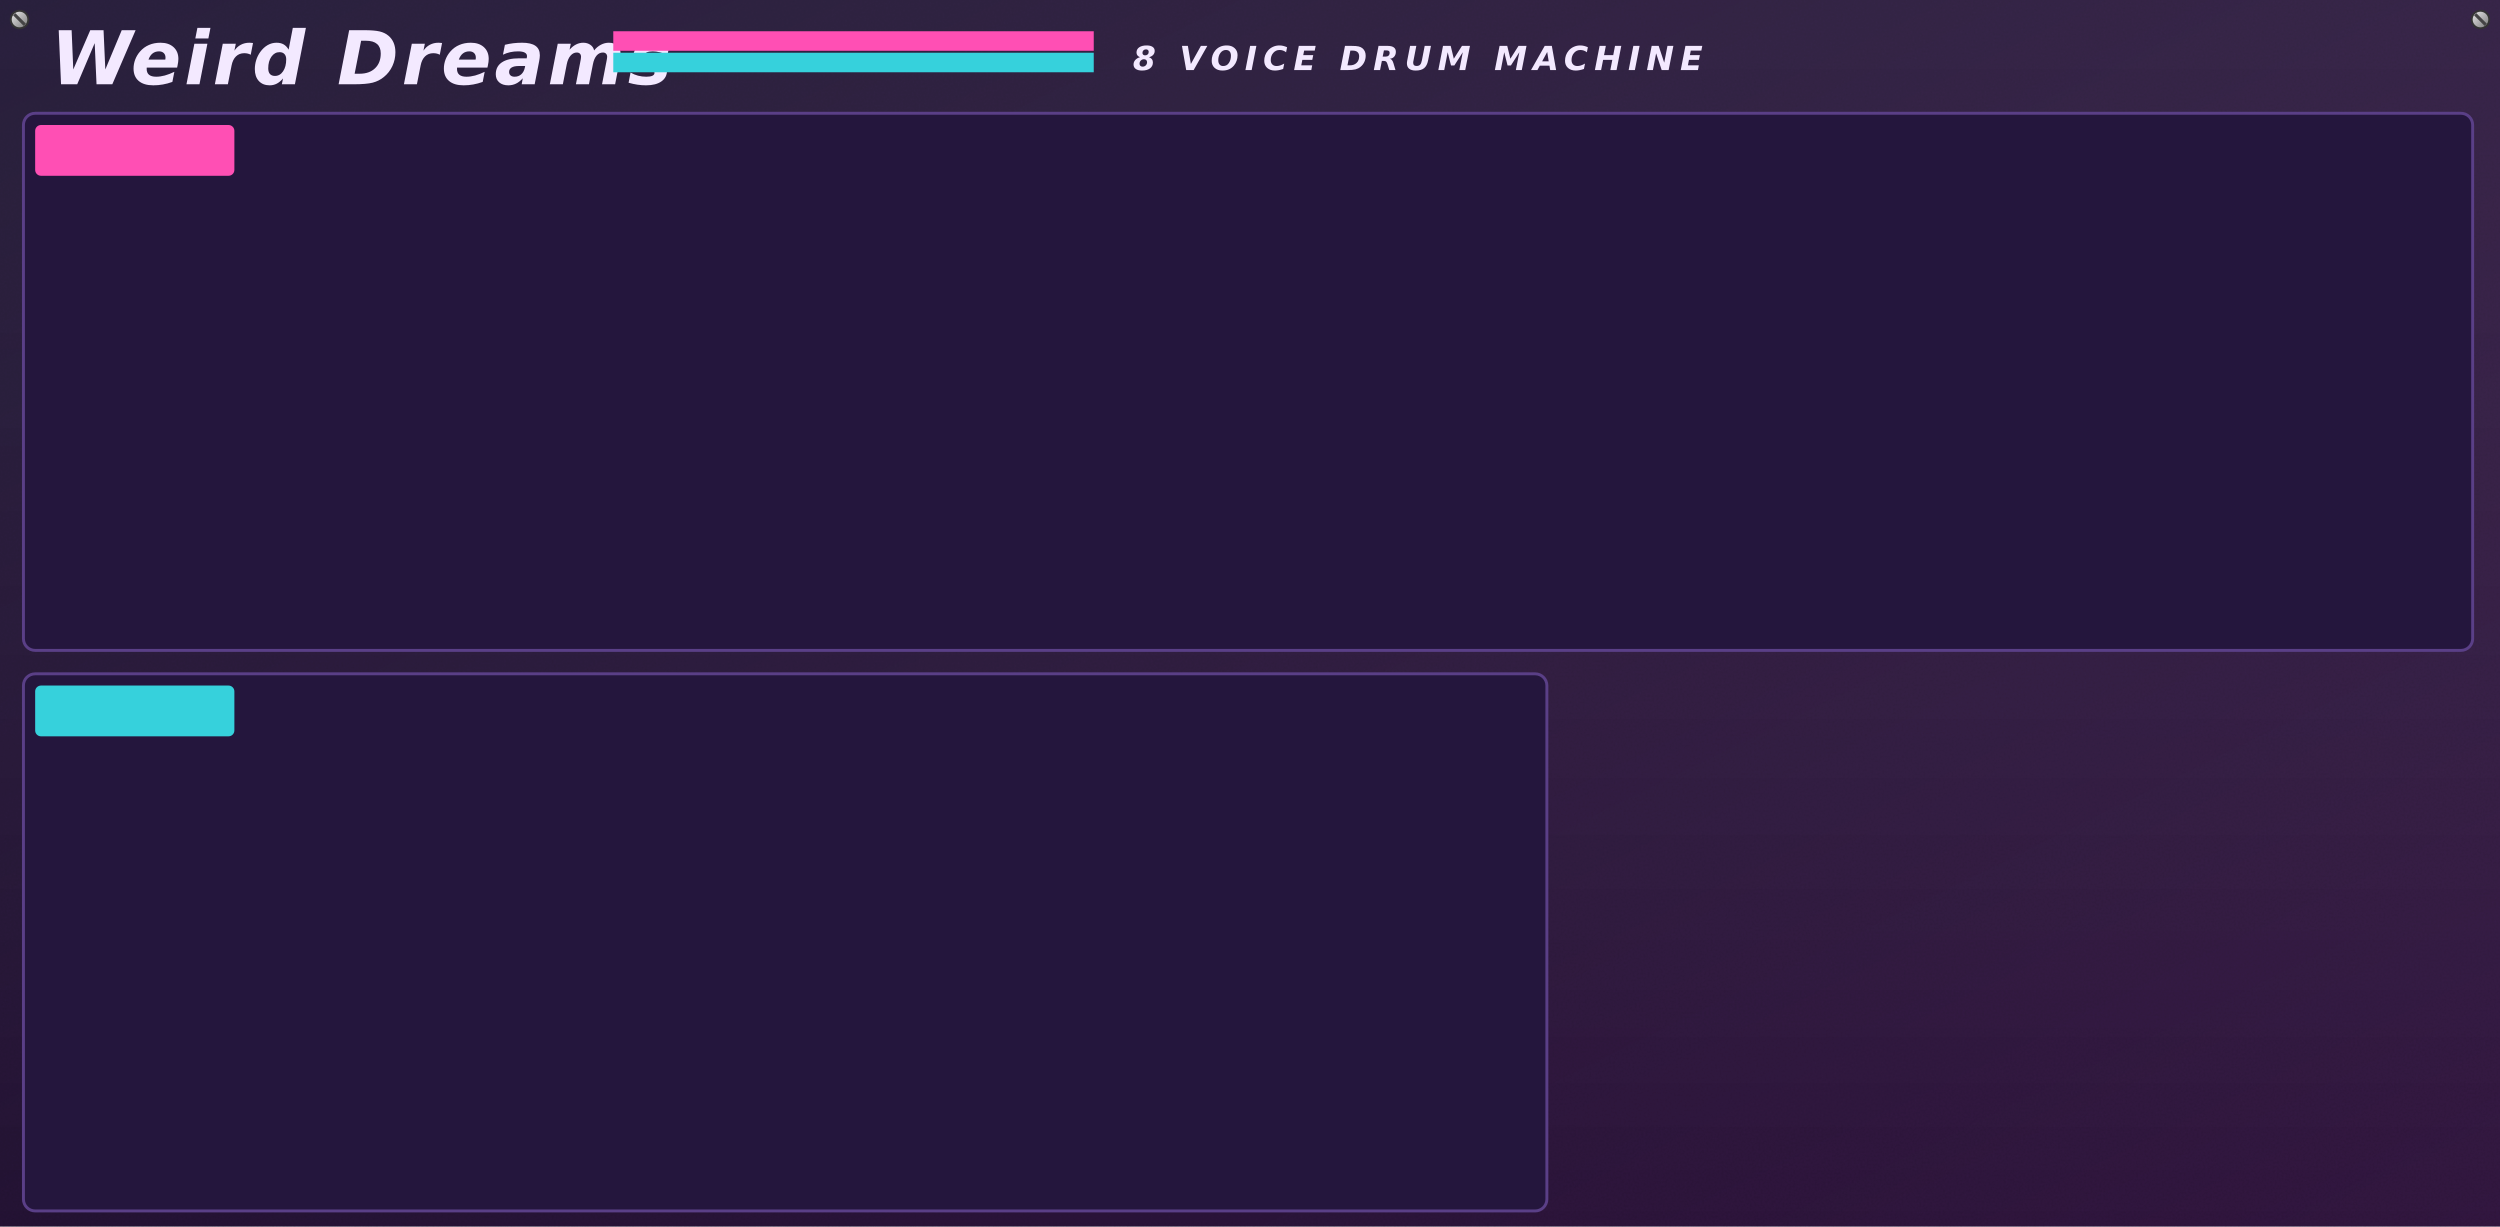
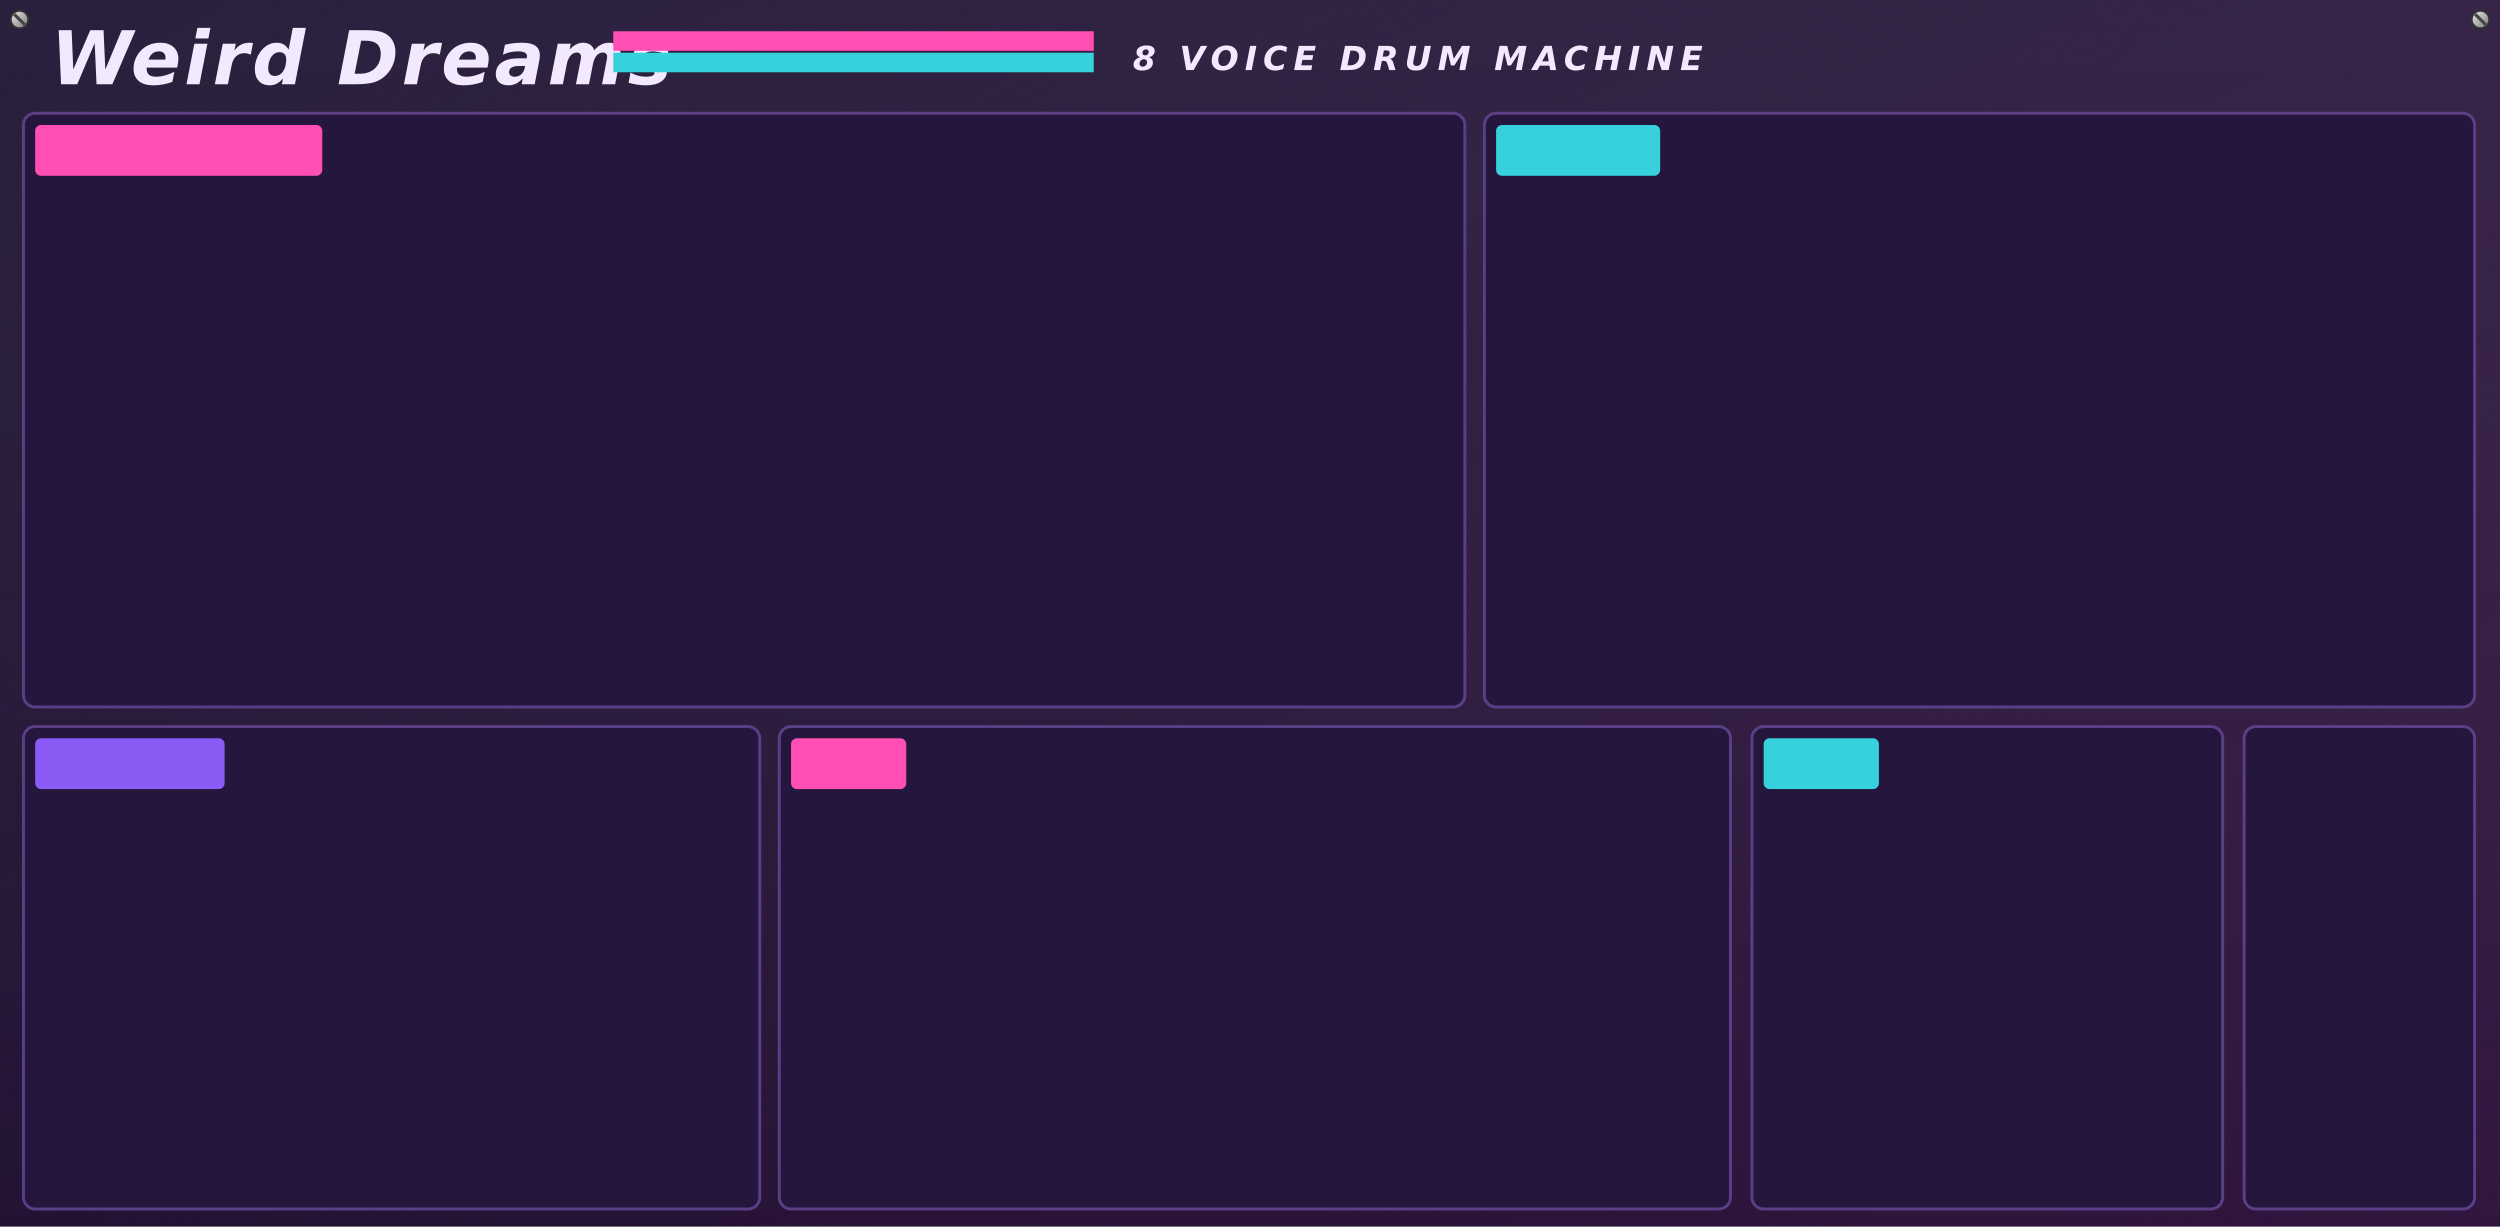
<svg xmlns="http://www.w3.org/2000/svg" width="1280" height="628" viewBox="0 0 1280 628">
  <defs>
    <filter id="brush" x="0" y="0" width="100%" height="100%">
      <feTurbulence type="fractalNoise" baseFrequency="0.002 0.9" numOctaves="2" seed="4" />
      <feColorMatrix values="0 0 0 0 1  0 0 0 0 1  0 0 0 0 1  0 0 0 0.16 0" />
    </filter>
    <filter id="grain" x="0" y="0" width="100%" height="100%">
      <feTurbulence type="fractalNoise" baseFrequency="0.9" numOctaves="2" seed="7" />
      <feColorMatrix values="0 0 0 0 0  0 0 0 0 0  0 0 0 0 0  0 0 0 0.10 0" />
    </filter>
    <filter id="woodf" x="0" y="0" width="100%" height="100%">
      <feTurbulence type="fractalNoise" baseFrequency="0.012 0.25" numOctaves="3" seed="11" />
      <feColorMatrix values="0 0 0 0 0.36  0 0 0 0 0.20  0 0 0 0 0.09  0 0 0 0.9 0" />
    </filter>
    <linearGradient id="screw" x1="0" y1="0" x2="1" y2="1">
      <stop offset="0" stop-color="#eee" />
      <stop offset="1" stop-color="#777" />
    </linearGradient>
    <linearGradient id="shade" x1="0" y1="0" x2="0" y2="1">
      <stop offset="0" stop-color="#fff" stop-opacity="0.07" />
      <stop offset="1" stop-color="#000" stop-opacity="0.12" />
    </linearGradient>
  </defs>
  <defs>
    <linearGradient id="bgg" x1="0" y1="0" x2="1" y2="1">
      <stop offset="0" stop-color="#1a1030" />
      <stop offset="1" stop-color="#3a1a4a" />
    </linearGradient>
  </defs>
  <rect width="1280" height="628" fill="url(#bgg)" />
  <rect width="1280" height="628" filter="url(#grain)" />
  <rect width="1280" height="628" fill="url(#shade)" />
-   <rect x="12" y="58" width="1254" height="275" rx="6" fill="#24163d" stroke="#5a3f87" stroke-width="1.5" />
-   <rect x="18" y="64" width="102" height="26" rx="3" fill="#ff4fb4" />
-   <rect x="12" y="345" width="780" height="275" rx="6" fill="#24163d" stroke="#5a3f87" stroke-width="1.5" />
-   <rect x="18" y="351" width="102" height="26" rx="3" fill="#36d1dc" />
+   <rect x="12" y="58" width="738" height="304" rx="6" fill="#24163d" stroke="#5a3f87" stroke-width="1.5" />
+   <rect x="18" y="64" width="147" height="26" rx="3" fill="#ff4fb4" />
+   <rect x="760" y="58" width="507" height="304" rx="6" fill="#24163d" stroke="#5a3f87" stroke-width="1.5" />
+   <rect x="766" y="64" width="84" height="26" rx="3" fill="#36d1dc" />
+   <rect x="12" y="372" width="377" height="247" rx="6" fill="#24163d" stroke="#5a3f87" stroke-width="1.5" />
+   <rect x="18" y="378" width="97" height="26" rx="3" fill="#8a5cf5" />
+   <rect x="399" y="372" width="487" height="247" rx="6" fill="#24163d" stroke="#5a3f87" stroke-width="1.5" />
+   <rect x="405" y="378" width="59" height="26" rx="3" fill="#ff4fb4" />
+   <rect x="897" y="372" width="241" height="247" rx="6" fill="#24163d" stroke="#5a3f87" stroke-width="1.5" />
+   <rect x="903" y="378" width="59" height="26" rx="3" fill="#36d1dc" />
+   <rect x="1149" y="372" width="118" height="247" rx="6" fill="#24163d" stroke="#5a3f87" stroke-width="1.5" />
  <text x="26" y="30" font-family="Titillium Web, DejaVu Sans, sans-serif" font-size="38" font-weight="700" fill="#f3e9ff" text-anchor="start" dominant-baseline="central" style="letter-spacing:0.04em;font-style:italic;">Weird Dreams</text>
  <rect x="314" y="16" width="246" height="10" fill="#ff4fb4" />
  <rect x="314" y="27" width="246" height="10" fill="#36d1dc" />
  <text x="580" y="30" font-family="Titillium Web, DejaVu Sans, sans-serif" font-size="17" font-weight="600" fill="#f3e9ff" text-anchor="start" dominant-baseline="central" style="letter-spacing:0.18em;font-style:italic;">8 VOICE DRUM MACHINE</text>
  <circle cx="10" cy="10" r="4.5" fill="url(#screw)" stroke="#333" stroke-width="1" />
  <line x1="7.3" y1="7.3" x2="12.7" y2="12.7" stroke="#444" stroke-width="1.6" />
  <circle cx="1270" cy="10" r="4.5" fill="url(#screw)" stroke="#333" stroke-width="1" />
  <line x1="1267.3" y1="7.3" x2="1272.7" y2="12.7" stroke="#444" stroke-width="1.6" />
</svg>
